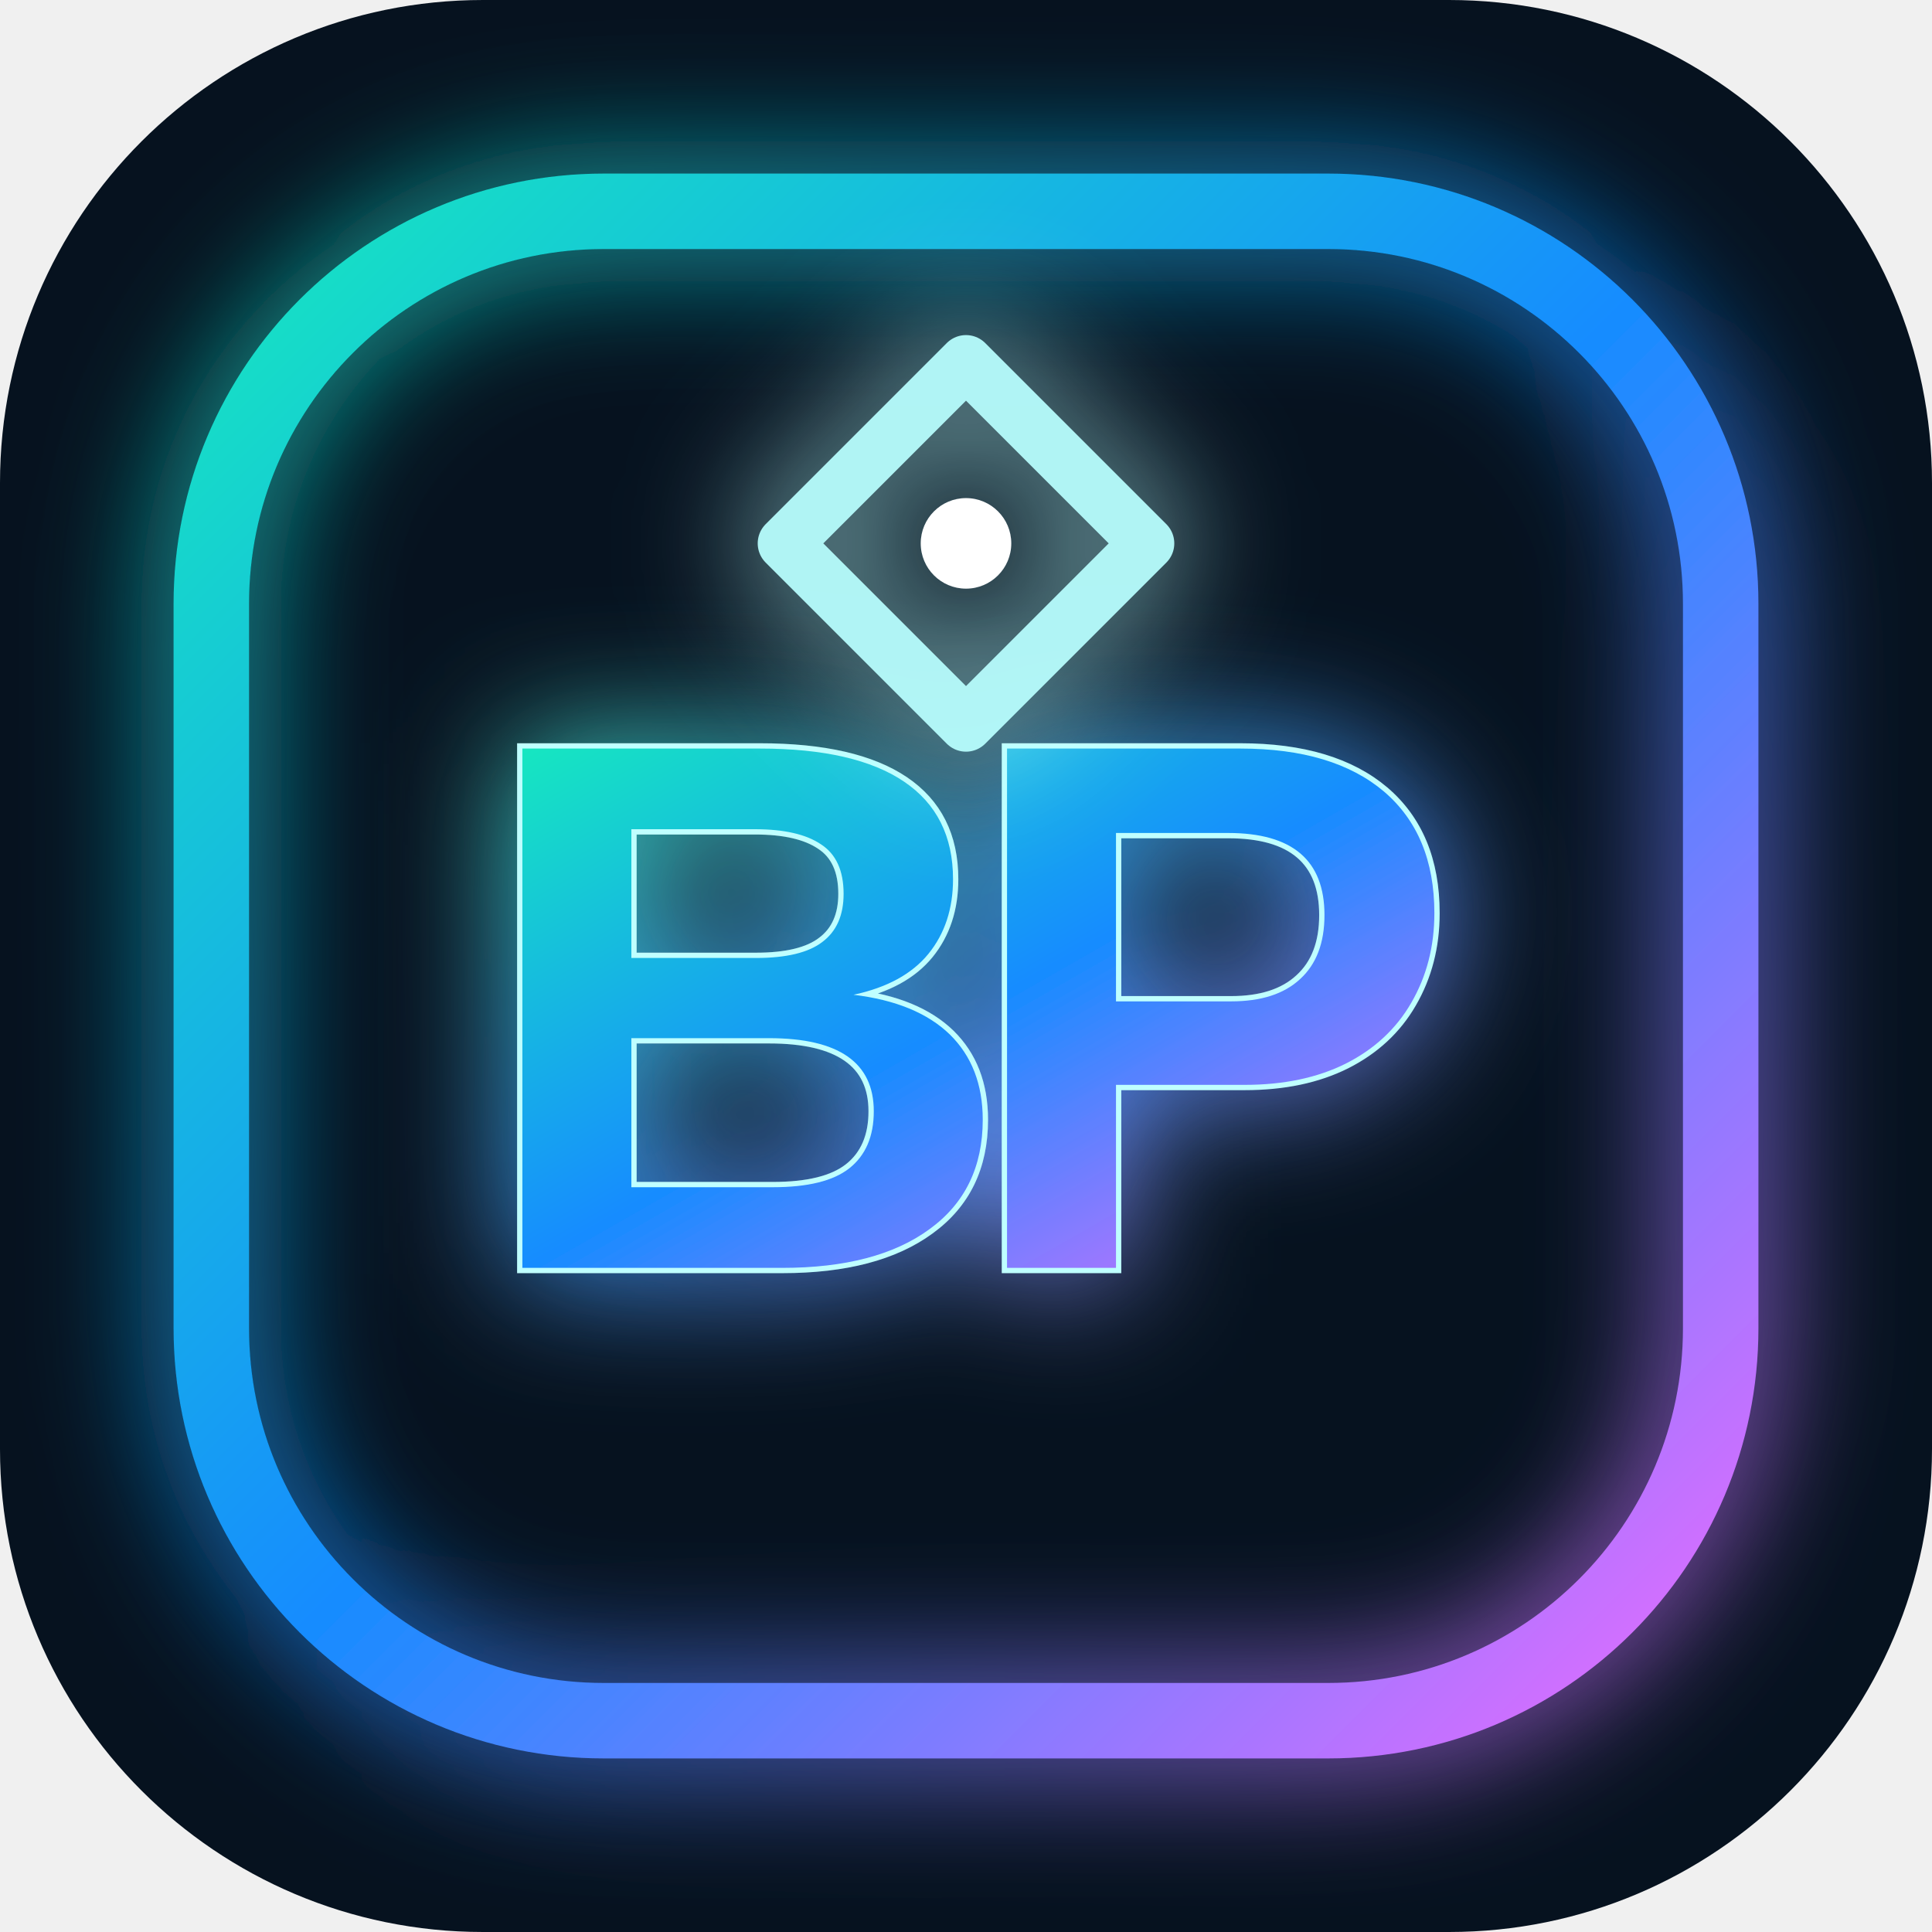
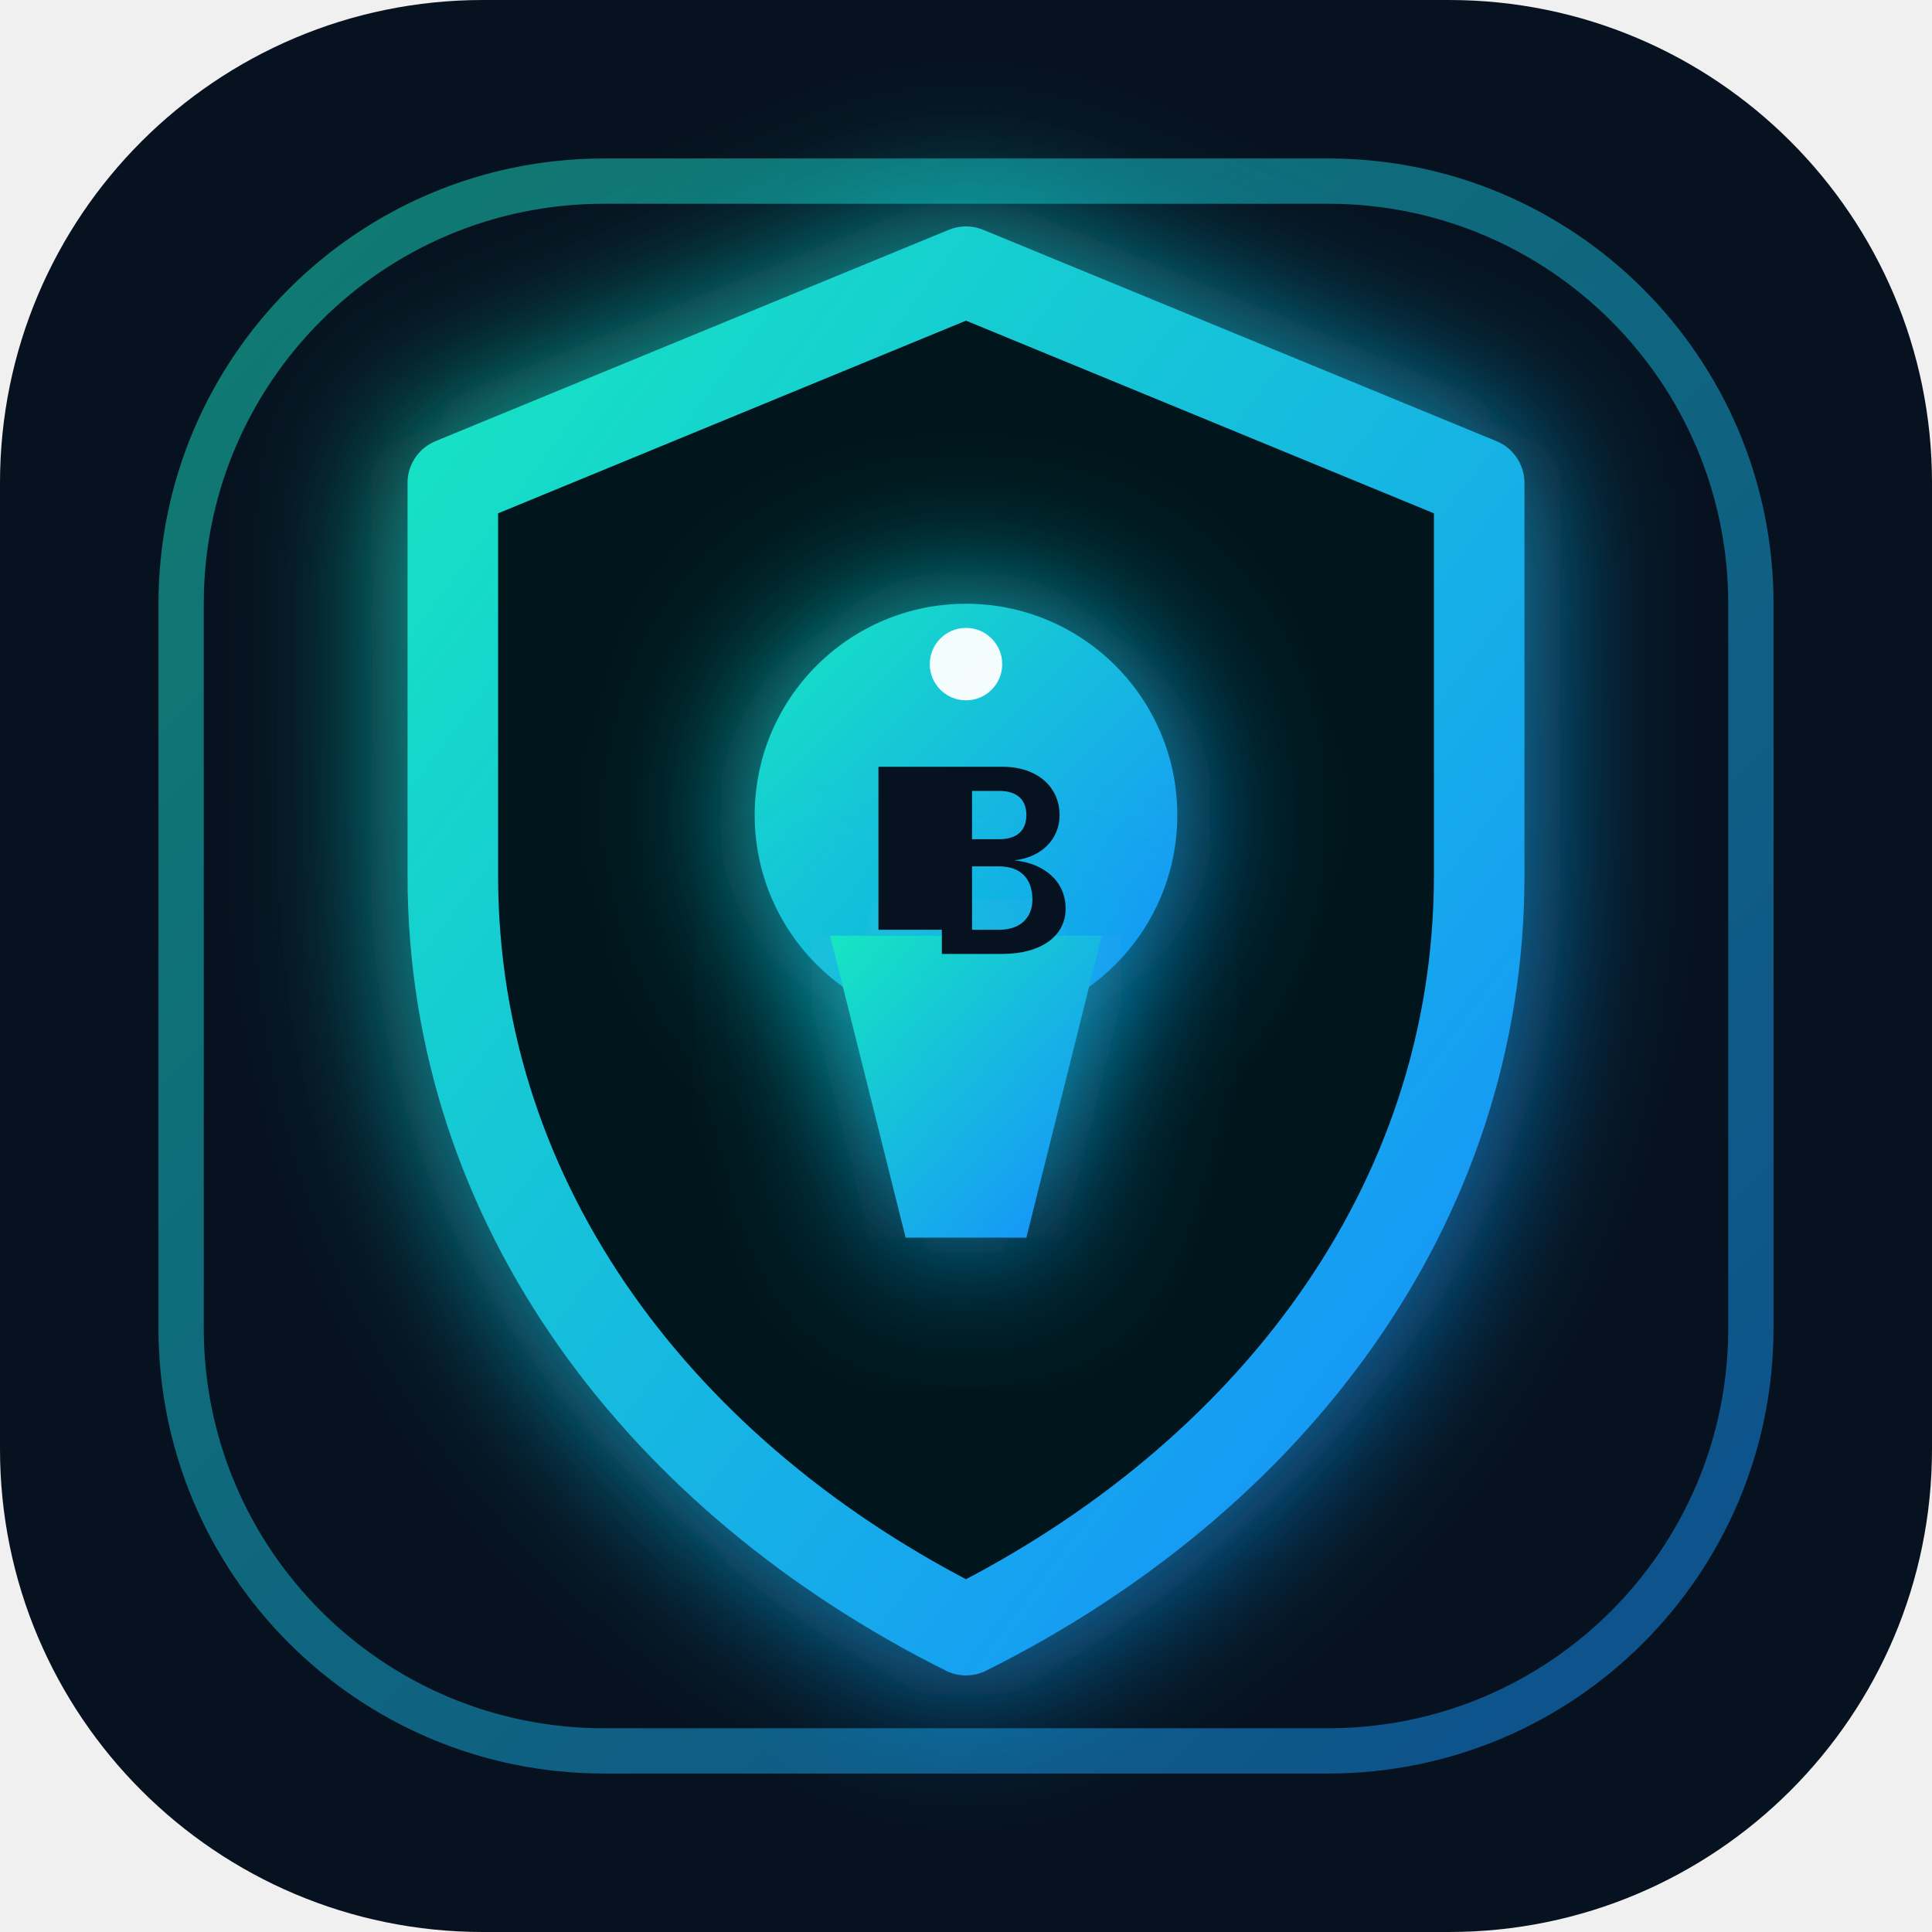
<svg xmlns="http://www.w3.org/2000/svg" viewBox="0 0 64 64">
  <defs>
-     <linearGradient id="bpGradient" x1="0" y1="0" x2="1" y2="1">
+     <linearGradient id="g" x1="0" y1="0" x2="1" y2="1">
      <stop offset="0%" stop-color="#19e6c1" />
-       <stop offset="50%" stop-color="#168cff" />
-       <stop offset="100%" stop-color="#e66cff" />
+       <stop offset="100%" stop-color="#168cff" />
    </linearGradient>
    <filter id="glow" x="-50%" y="-50%" width="200%" height="200%">
-       <feGaussianBlur stdDeviation="2.2" result="blur" />
+       <feGaussianBlur stdDeviation="2.5" result="blur" />
      <feMerge>
        <feMergeNode in="blur" />
        <feMergeNode in="SourceGraphic" />
      </feMerge>
    </filter>
  </defs>
  <rect width="64" height="64" rx="16" fill="#06121f" />
-   <rect x="7" y="7" width="50" height="50" rx="13" fill="none" stroke="url(#bpGradient)" stroke-width="2.5" filter="url(#glow)" />
-   <text x="32" y="42" text-anchor="middle" font-family="Arial, Helvetica, sans-serif" font-size="25" font-weight="900" letter-spacing="-2" fill="url(#bpGradient)" stroke="#bfffff" stroke-width=".35" paint-order="stroke" filter="url(#glow)">BP</text>
-   <path d="M32 12 L38 18 L32 24 L26 18 Z" fill="none" stroke="#b9ffff" stroke-width="1.8" stroke-linejoin="round" opacity=".95" filter="url(#glow)" />
-   <circle cx="32" cy="18" r="1.5" fill="#ffffff" />
+   <rect x="6" y="6" width="52" height="52" rx="14" fill="none" stroke="url(#g)" stroke-width="1.5" opacity=".5" />
+   <path d="M32 9        L49 16        L49 29        C49 40 42 49 32 54        C22 49 15 40 15 29        L15 16        Z" fill="#06121f" stroke="url(#g)" stroke-width="3" stroke-linejoin="round" filter="url(#glow)" />
+   <path d="M32 20        A7 7 0 1 0 32 34        A7 7 0 0 0 32 20        Z" fill="url(#g)" filter="url(#glow)" />
+   <path d="M27.5 31        L30 41        L34 41        L36.5 31        Z" fill="url(#g)" filter="url(#glow)" />
+   <path d="       M29.1 25.4       L29.1 30.8       L31.2 30.8       L31.2 25.4       Z        M31.2 25.4       L33.2 25.4       C34.4 25.4 35.1 26.1 35.1 27       C35.1 27.8 34.5 28.4 33.6 28.5       C34.6 28.6 35.3 29.2 35.3 30.1       C35.3 31 34.5 31.6 33.2 31.6       L31.2 31.6       Z        M32.2 26.2       L32.2 27.8       L33.1 27.8       C33.7 27.8 34 27.5 34 27       C34 26.5 33.7 26.2 33.1 26.2       Z        M32.2 28.7       L32.2 30.8       L33.1 30.8       C33.8 30.8 34.2 30.4 34.2 29.8       C34.2 29.1 33.8 28.7 33.1 28.7       Z     " fill="#06121f" fill-rule="evenodd" />
+   <circle cx="32" cy="22" r="1.2" fill="#ffffff" opacity=".95" />
</svg>
